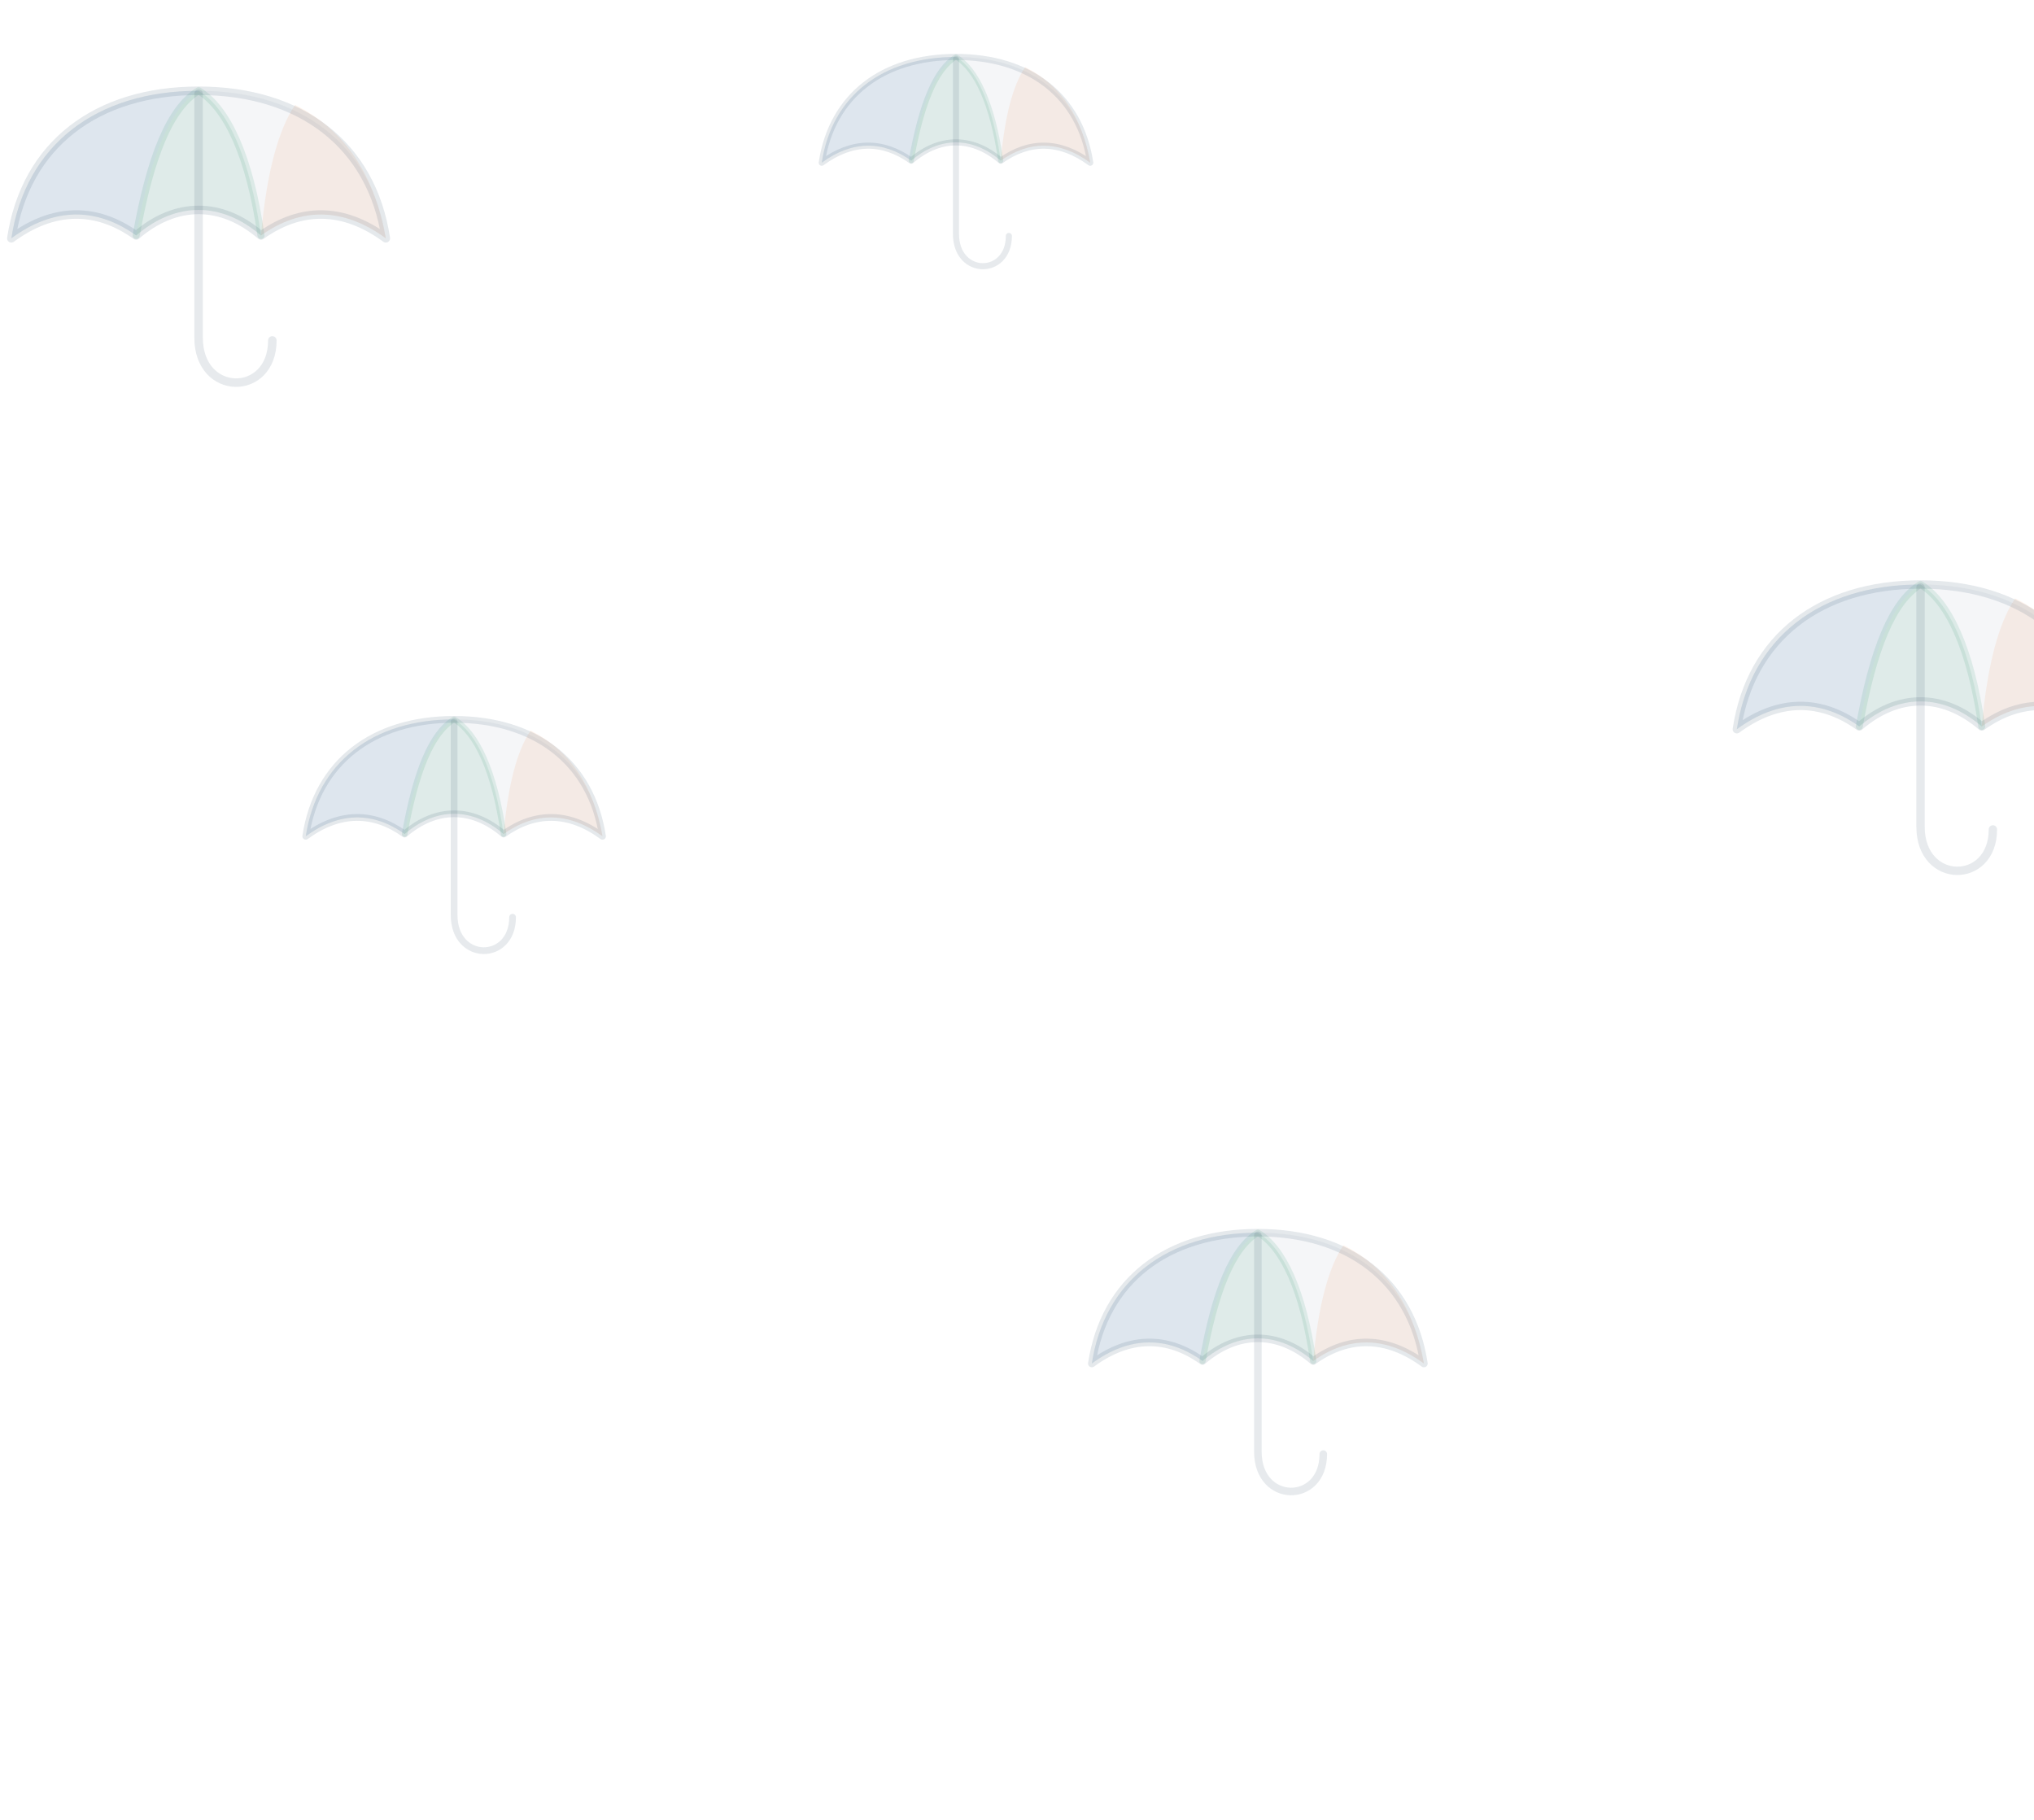
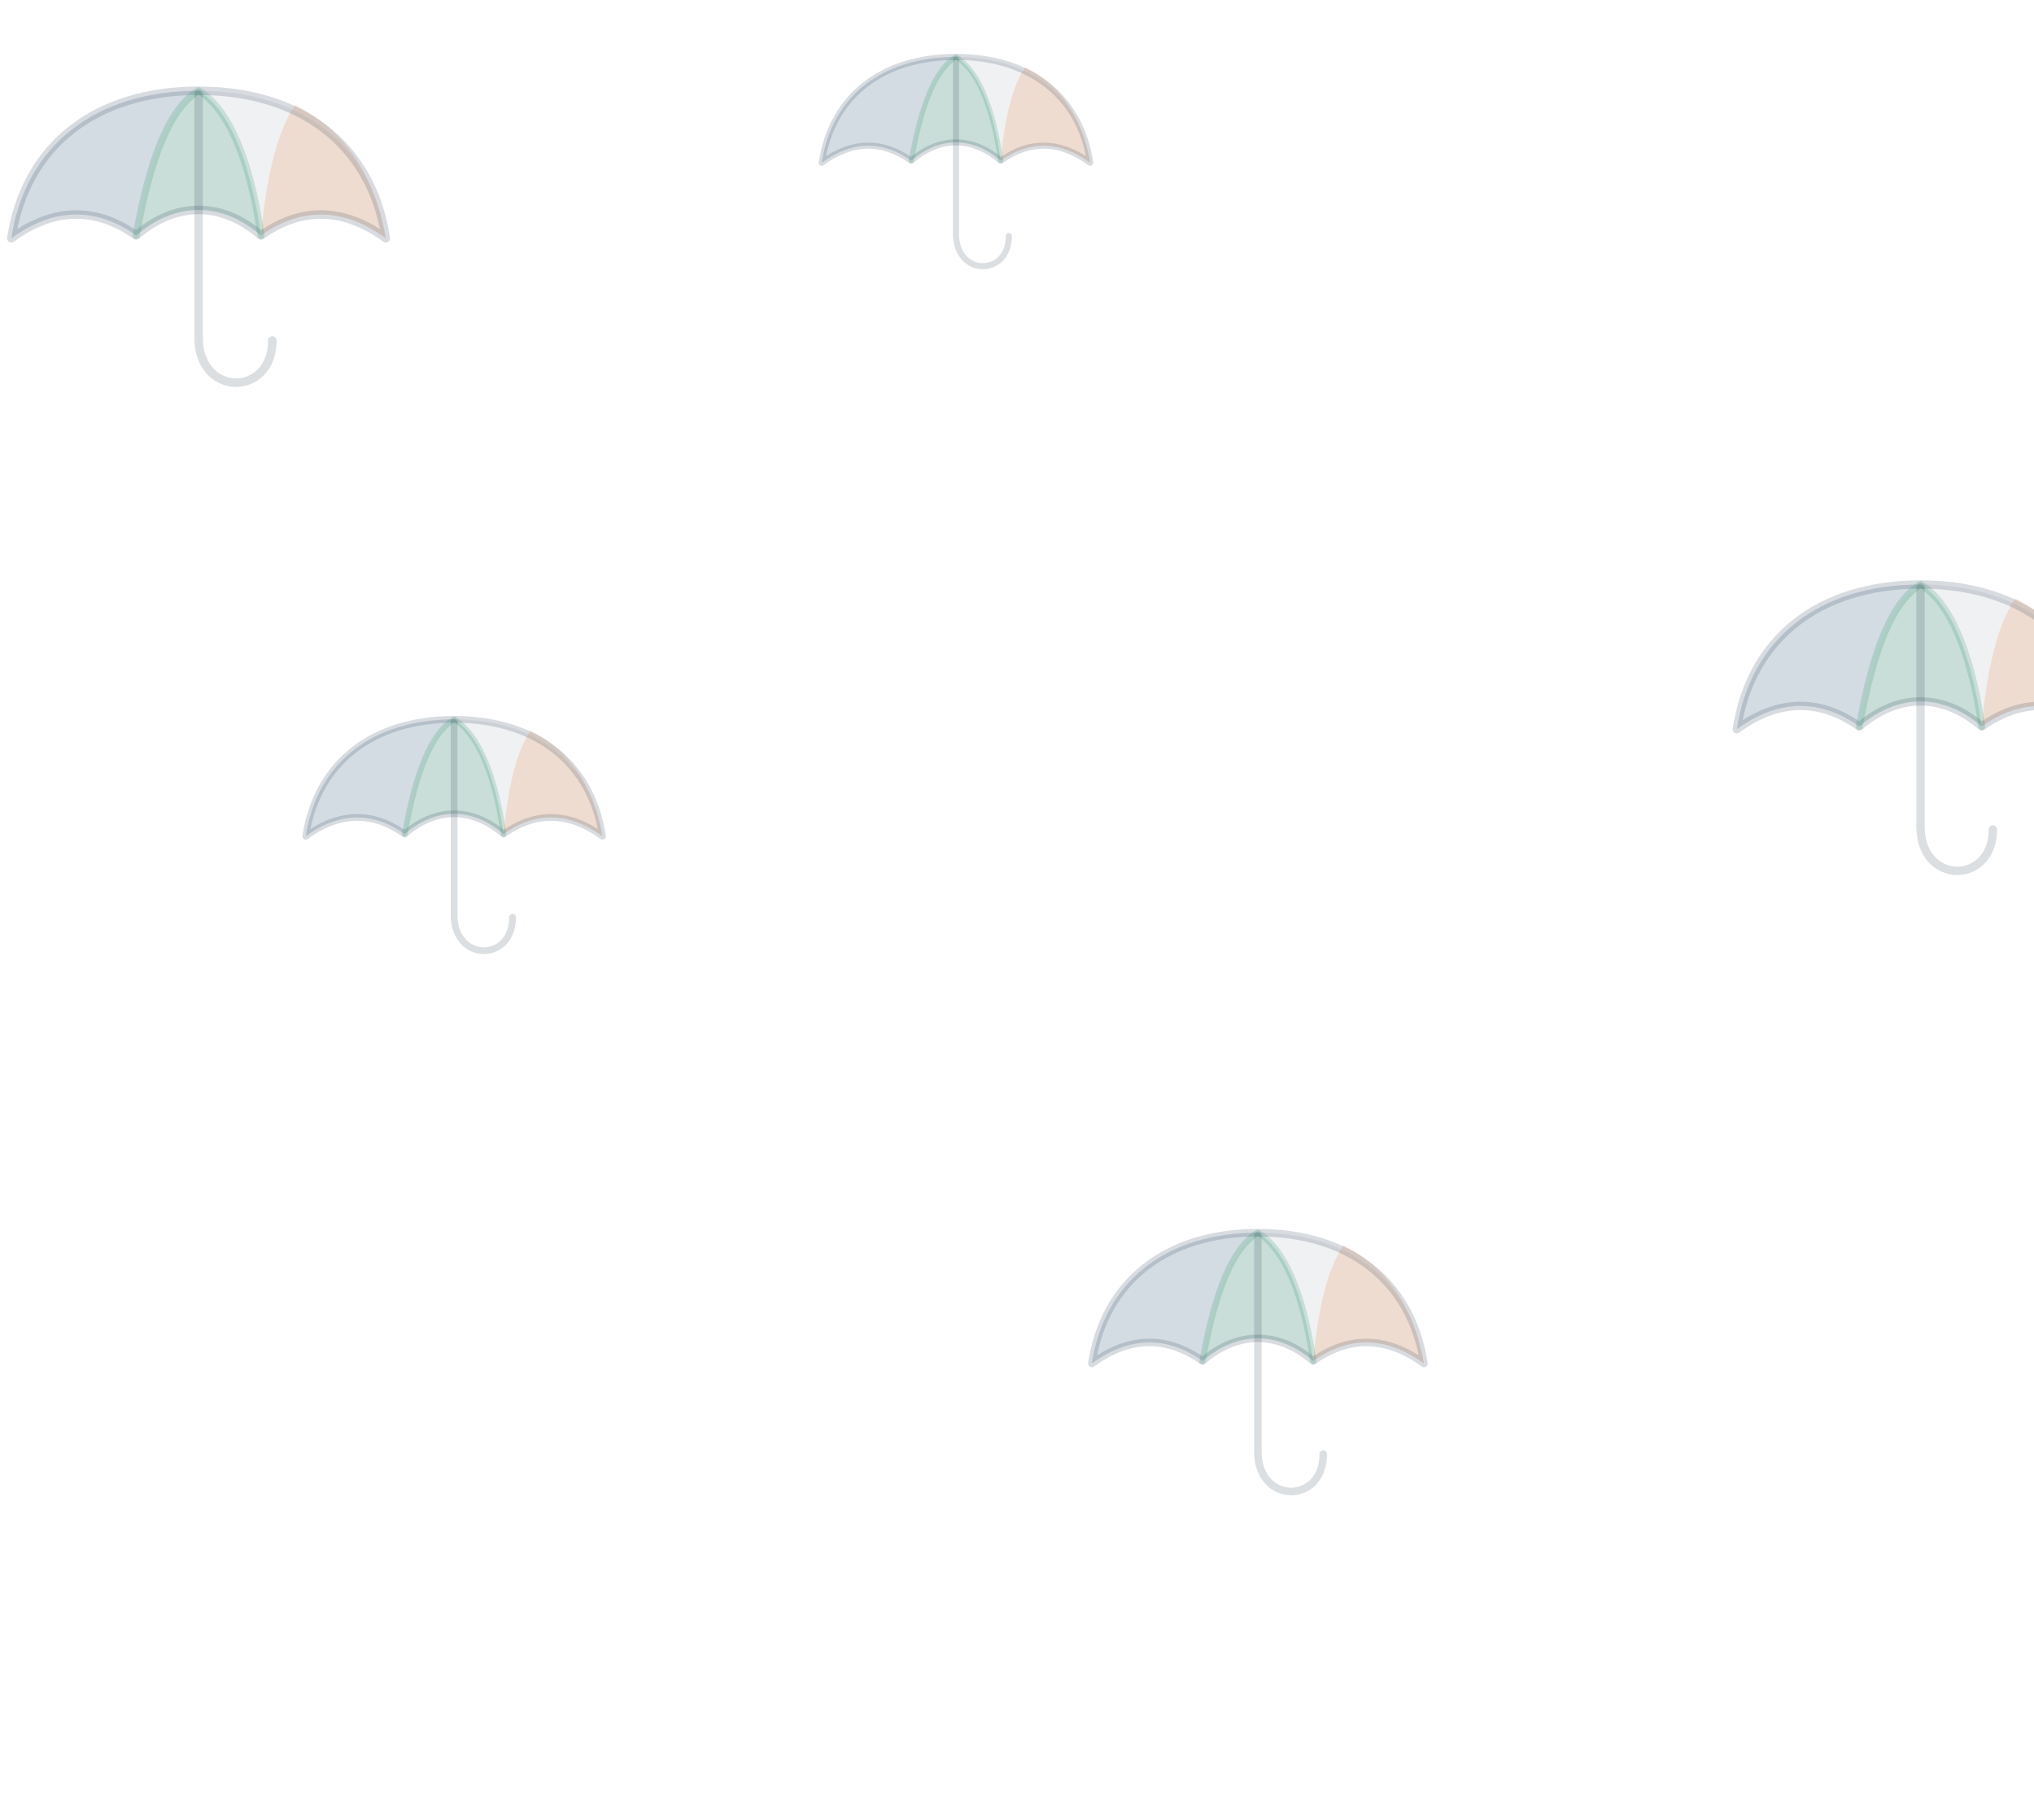
<svg xmlns="http://www.w3.org/2000/svg" viewBox="0 0 760 680">
  <defs>
    <g id="umbrella" stroke-linecap="round" stroke-linejoin="round">
-       <path d="M24 72C29 39 54 20 90 20s61 19 66 52c-15-11-30-11-44-1-14-12-30-12-44 0-14-10-29-10-44 1Z" fill="#103452" opacity=".045" />
-       <path d="M24 72c15-11 30-11 44-1 5-28 12-45 22-51-36 0-61 19-66 52Z" fill="#155a91" opacity=".105" />
-       <path d="M68 71c14-12 30-12 44 0-4-28-12-45-22-51-10 6-17 23-22 51Z" fill="#16875f" opacity=".1" />
-       <path d="M112 71c14-10 29-10 44 1-4-22-14-38-32-47-6 9-10 24-12 46Z" fill="#ee7c37" opacity=".105" />
-       <path d="M24 72C29 39 54 20 90 20s61 19 66 52c-15-11-30-11-44-1-14-12-30-12-44 0-14-10-29-10-44 1Z" fill="none" stroke="#103452" stroke-width="3" opacity=".11" />
-       <path d="M68 71c5-28 12-45 22-51 10 6 18 23 22 51" fill="none" stroke="#16875f" stroke-width="2.5" opacity=".11" />
-       <path d="M90 21v86c0 21 26 21 26 1" fill="none" stroke="#103452" stroke-width="3" opacity=".105" />
+       <path d="M24 72C29 39 54 20 90 20s61 19 66 52c-15-11-30-11-44-1-14-12-30-12-44 0-14-10-29-10-44 1Z" fill="#173247" opacity=".07" />
+       <path d="M24 72c15-11 30-11 44-1 5-28 12-45 22-51-36 0-61 19-66 52Z" fill="#4a7894" opacity=".17" />
+       <path d="M68 71c14-12 30-12 44 0-4-28-12-45-22-51-10 6-17 23-22 51Z" fill="#16875f" opacity=".18" />
+       <path d="M112 71c14-10 29-10 44 1-4-22-14-38-32-47-6 9-10 24-12 46Z" fill="#e97835" opacity=".18" />
+       <path d="M24 72C29 39 54 20 90 20s61 19 66 52c-15-11-30-11-44-1-14-12-30-12-44 0-14-10-29-10-44 1Z" fill="none" stroke="#173247" stroke-width="3" opacity=".17" />
+       <path d="M68 71c5-28 12-45 22-51 10 6 18 23 22 51" fill="none" stroke="#16875f" stroke-width="2.5" opacity=".18" />
+       <path d="M90 21v86c0 21 26 21 26 1" fill="none" stroke="#173247" stroke-width="3" opacity=".16" />
    </g>
  </defs>
  <use href="#umbrella" x="-20" y="12" transform="scale(1.06)" />
  <use href="#umbrella" x="380" y="8" transform="scale(.76)" />
  <use href="#umbrella" x="600" y="190" transform="scale(1.04)" />
  <use href="#umbrella" x="112" y="300" transform="scale(.84)" />
  <use href="#umbrella" x="410" y="470" transform="scale(.94)" />
</svg>
